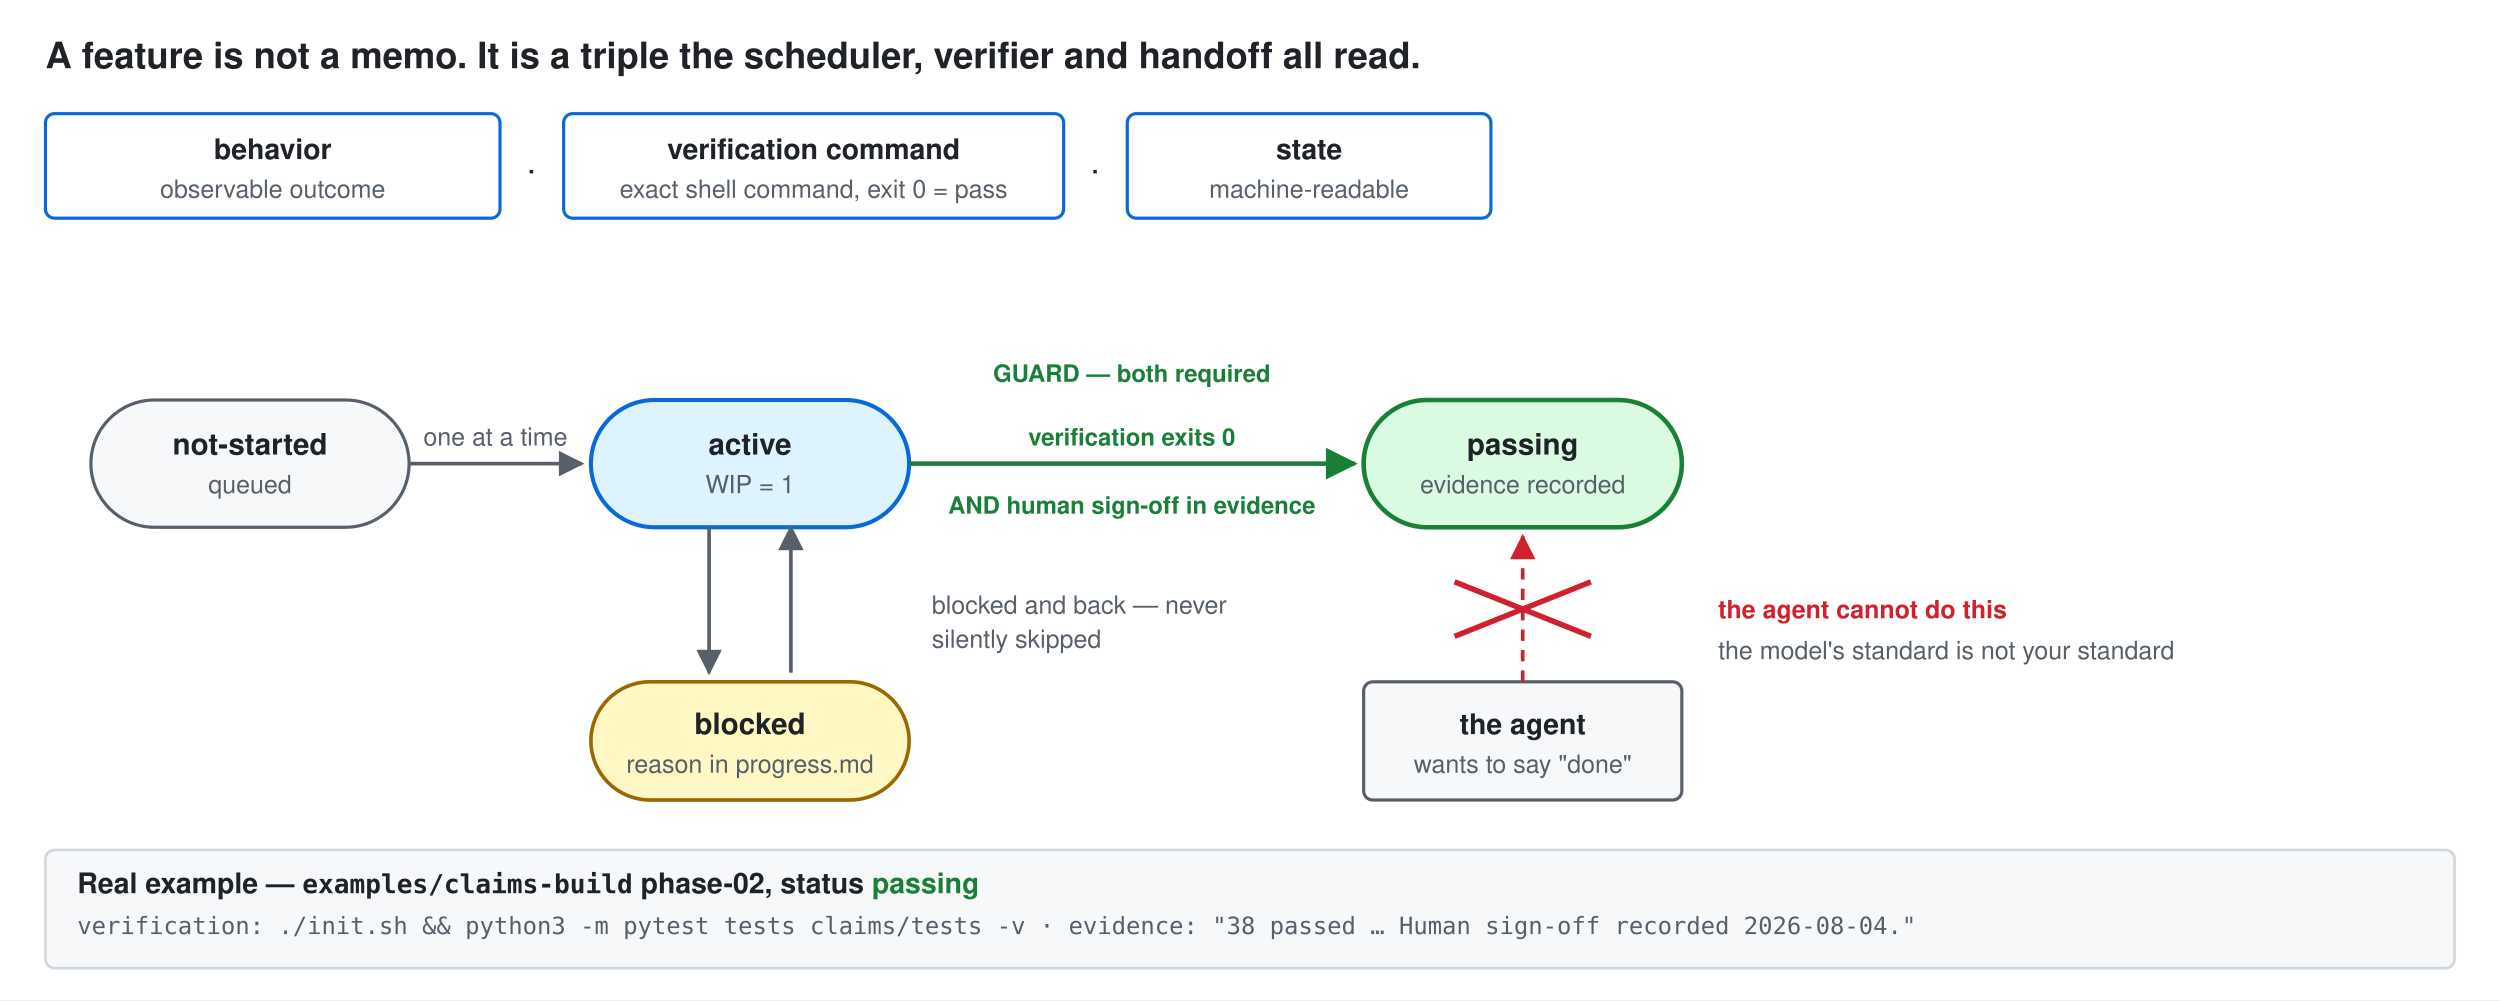
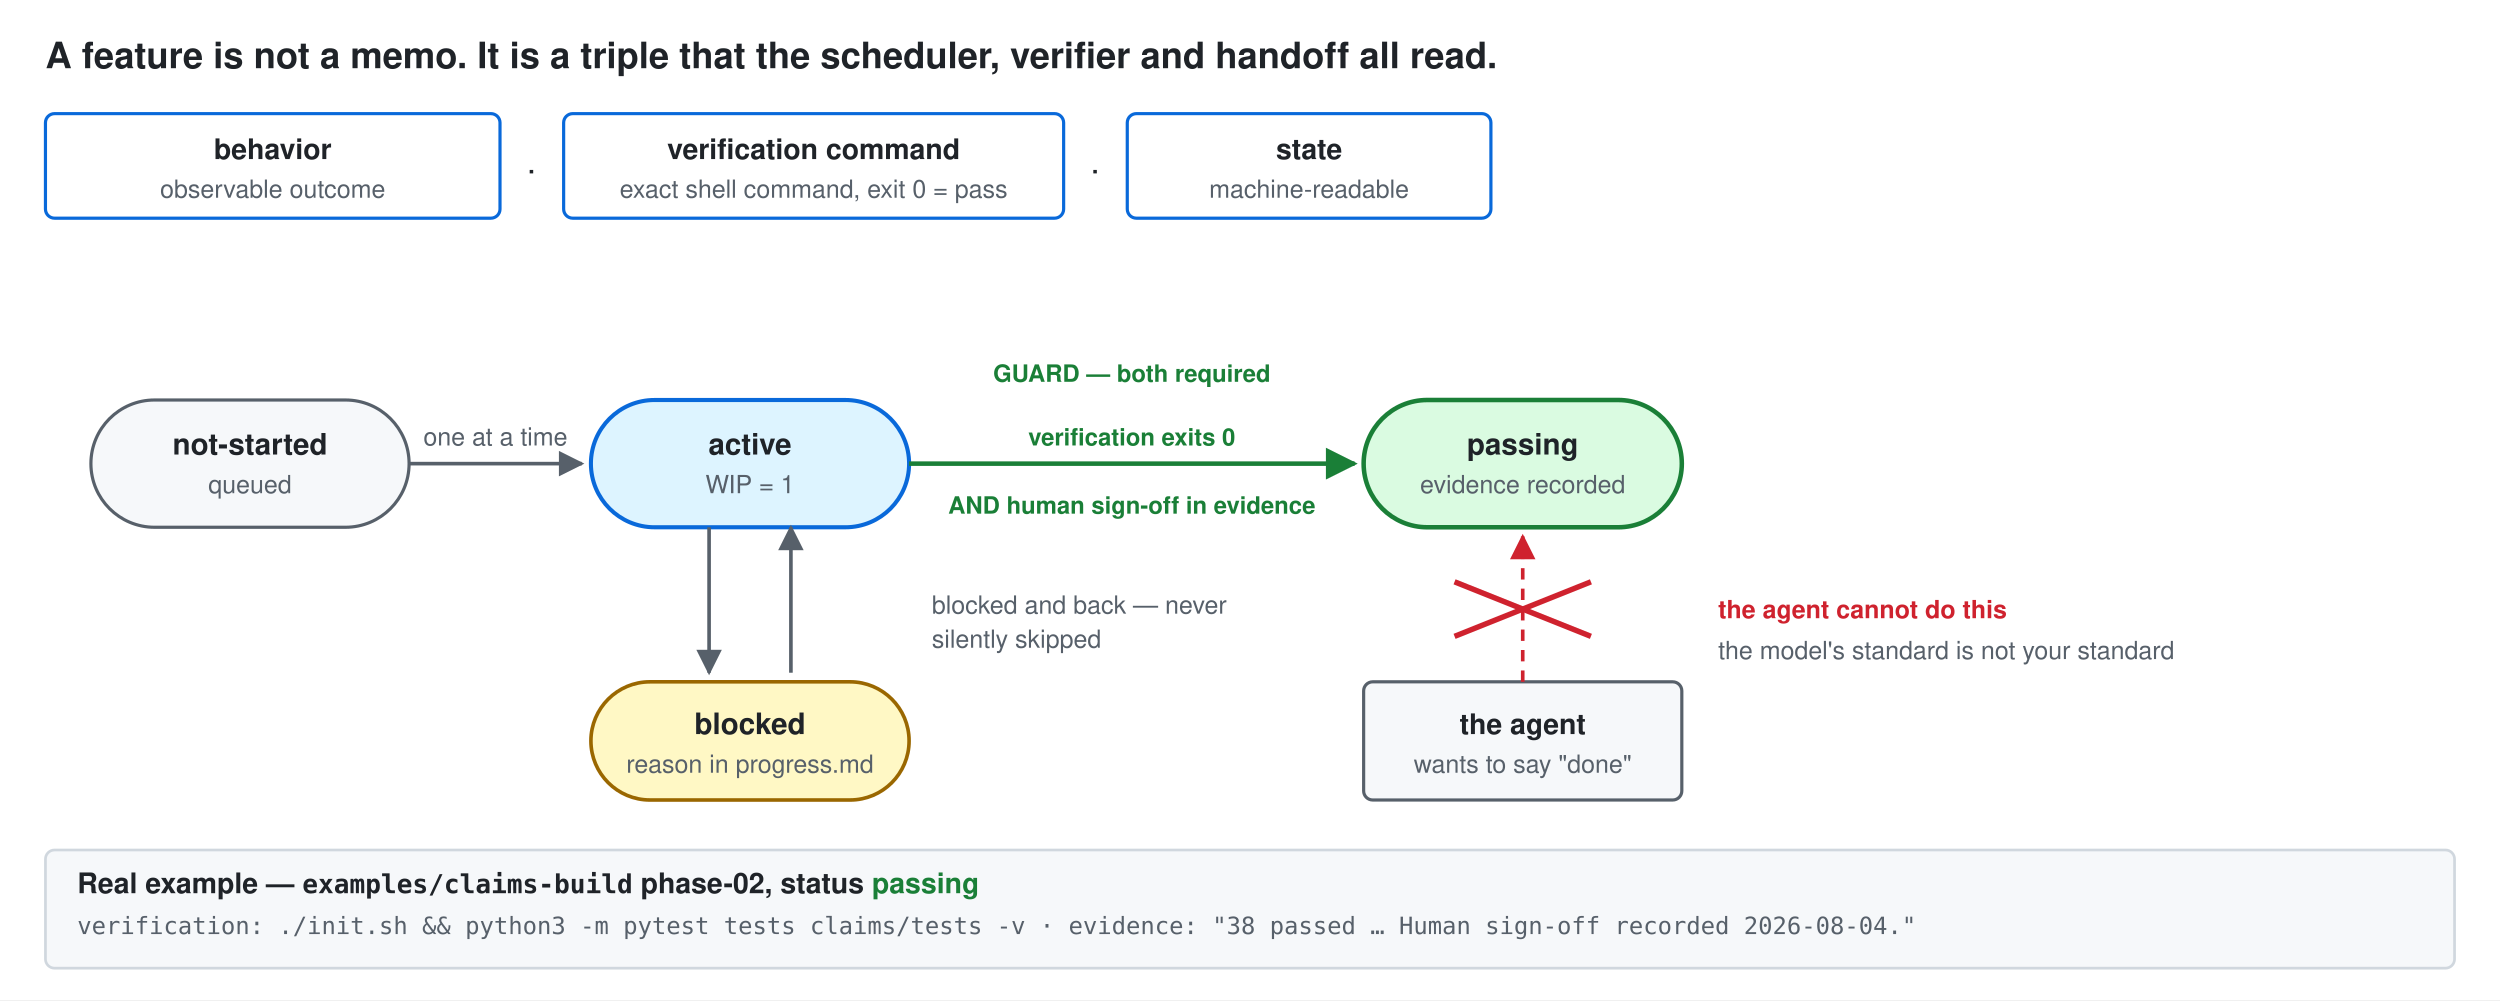
<svg xmlns="http://www.w3.org/2000/svg" width="1100" height="440" viewBox="0 0 1100 440" role="img" aria-labelledby="t d">
  <rect width="1100" height="440" fill="#ffffff" />
  <defs>
    <marker id="a2" viewBox="0 0 10 10" refX="9" refY="5" markerWidth="7" markerHeight="7" orient="auto-start-reverse">
      <path d="M 0 0 L 10 5 L 0 10 z" fill="#57606a" />
    </marker>
    <marker id="a2g" viewBox="0 0 10 10" refX="9" refY="5" markerWidth="7" markerHeight="7" orient="auto-start-reverse">
      <path d="M 0 0 L 10 5 L 0 10 z" fill="#1a7f37" />
    </marker>
    <marker id="a2r" viewBox="0 0 10 10" refX="9" refY="5" markerWidth="7" markerHeight="7" orient="auto-start-reverse">
      <path d="M 0 0 L 10 5 L 0 10 z" fill="#cf222e" />
    </marker>
  </defs>
  <style>
    text { font-family: -apple-system, BlinkMacSystemFont, "Segoe UI", Helvetica, Arial, sans-serif; fill: #1f2328; }
    .h  { font-size: 16px; font-weight: 700; }
    .b  { font-size: 12.5px; font-weight: 700; }
    .st { font-size: 13px; font-weight: 700; }
    .s  { font-size: 11px; fill: #57606a; }
    .m  { font-size: 10.5px; font-family: ui-monospace, SFMono-Regular, Menlo, Consolas, monospace; fill: #57606a; }
    .g  { font-size: 10.5px; fill: #1a7f37; font-weight: 700; }
    .r  { font-size: 11px; fill: #cf222e; font-weight: 700; }
    .idle  { fill: #f6f8fa; stroke: #57606a; stroke-width: 1.4; }
    .act   { fill: #ddf4ff; stroke: #0969da; stroke-width: 1.8; }
    .blk   { fill: #fff8c5; stroke: #9a6700; stroke-width: 1.6; }
    .pass  { fill: #dafbe1; stroke: #1a7f37; stroke-width: 2; }
    .panel { fill: #f6f8fa; stroke: #d0d7de; stroke-width: 1.2; }
    .trip  { fill: #ffffff; stroke: #0969da; stroke-width: 1.4; }
    .flow  { stroke: #57606a; stroke-width: 1.6; fill: none; }
    .gflow { stroke: #1a7f37; stroke-width: 2; fill: none; }
    .kill  { stroke: #cf222e; stroke-width: 1.6; fill: none; stroke-dasharray: 5 4; }
  </style>
-   <text class="h" x="20" y="30">A feature is not a memo. It is a triple the scheduler, verifier and handoff all read.</text>
+   <text class="h" x="20" y="30">A feature is not a memo. It is a triple that the scheduler, verifier and handoff all read.</text>
  <rect class="trip" x="20" y="50" width="200" height="46" rx="4" />
  <text class="b" x="120" y="70" text-anchor="middle">behavior</text>
  <text class="s" x="120" y="87" text-anchor="middle">observable outcome</text>
  <text class="b" x="234" y="79" text-anchor="middle">·</text>
  <rect class="trip" x="248" y="50" width="220" height="46" rx="4" />
  <text class="b" x="358" y="70" text-anchor="middle">verification command</text>
  <text class="s" x="358" y="87" text-anchor="middle">exact shell command, exit 0 = pass</text>
  <text class="b" x="482" y="79" text-anchor="middle">·</text>
  <rect class="trip" x="496" y="50" width="160" height="46" rx="4" />
  <text class="b" x="576" y="70" text-anchor="middle">state</text>
  <text class="s" x="576" y="87" text-anchor="middle">machine-readable</text>
  <rect class="idle" x="40" y="176" width="140" height="56" rx="28" />
  <text class="st" x="110" y="200" text-anchor="middle">not-started</text>
  <text class="s" x="110" y="217" text-anchor="middle">queued</text>
  <rect class="act" x="260" y="176" width="140" height="56" rx="28" />
  <text class="st" x="330" y="200" text-anchor="middle">active</text>
  <text class="s" x="330" y="217" text-anchor="middle">WIP = 1</text>
  <rect class="blk" x="260" y="300" width="140" height="52" rx="26" />
  <text class="st" x="330" y="323" text-anchor="middle">blocked</text>
  <text class="s" x="330" y="340" text-anchor="middle">reason in progress.md</text>
  <rect class="pass" x="600" y="176" width="140" height="56" rx="28" />
  <text class="st" x="670" y="200" text-anchor="middle">passing</text>
  <text class="s" x="670" y="217" text-anchor="middle">evidence recorded</text>
  <line class="flow" x1="180" y1="204" x2="256" y2="204" marker-end="url(#a2)" />
  <text class="s" x="218" y="196" text-anchor="middle">one at a time</text>
  <path class="flow" d="M 312 232 L 312 296" marker-end="url(#a2)" />
  <path class="flow" d="M 348 296 L 348 232" marker-end="url(#a2)" />
  <text class="s" x="410" y="270">blocked and back — never</text>
  <text class="s" x="410" y="285">silently skipped</text>
  <line class="gflow" x1="400" y1="204" x2="596" y2="204" marker-end="url(#a2g)" />
  <text class="g" x="498" y="168" text-anchor="middle">GUARD — both required</text>
  <text class="g" x="498" y="196" text-anchor="middle">verification exits 0</text>
  <text class="g" x="498" y="226" text-anchor="middle">AND human sign-off in evidence</text>
  <rect class="idle" x="600" y="300" width="140" height="52" rx="4" />
  <text class="b" x="670" y="323" text-anchor="middle">the agent</text>
  <text class="s" x="670" y="340" text-anchor="middle">wants to say "done"</text>
  <path class="kill" d="M 670 300 L 670 236" marker-end="url(#a2r)" />
  <line x1="640" y1="280" x2="700" y2="256" stroke="#cf222e" stroke-width="2.4" />
  <line x1="640" y1="256" x2="700" y2="280" stroke="#cf222e" stroke-width="2.4" />
  <text class="r" x="756" y="272">the agent cannot do this</text>
  <text class="s" x="756" y="290">the model's standard is not your standard</text>
  <rect class="panel" x="20" y="374" width="1060" height="52" rx="4" />
  <text class="b" x="34" y="393">Real example — <tspan font-family="ui-monospace, SFMono-Regular, Menlo, Consolas, monospace" font-size="11.5">examples/claims-build</tspan> phase-02, status <tspan fill="#1a7f37">passing</tspan>
  </text>
  <text class="m" x="34" y="411">verification: ./init.sh &amp;&amp; python3 -m pytest tests claims/tests -v   ·   evidence: "38 passed … Human sign-off recorded 2026-08-04."</text>
</svg>
